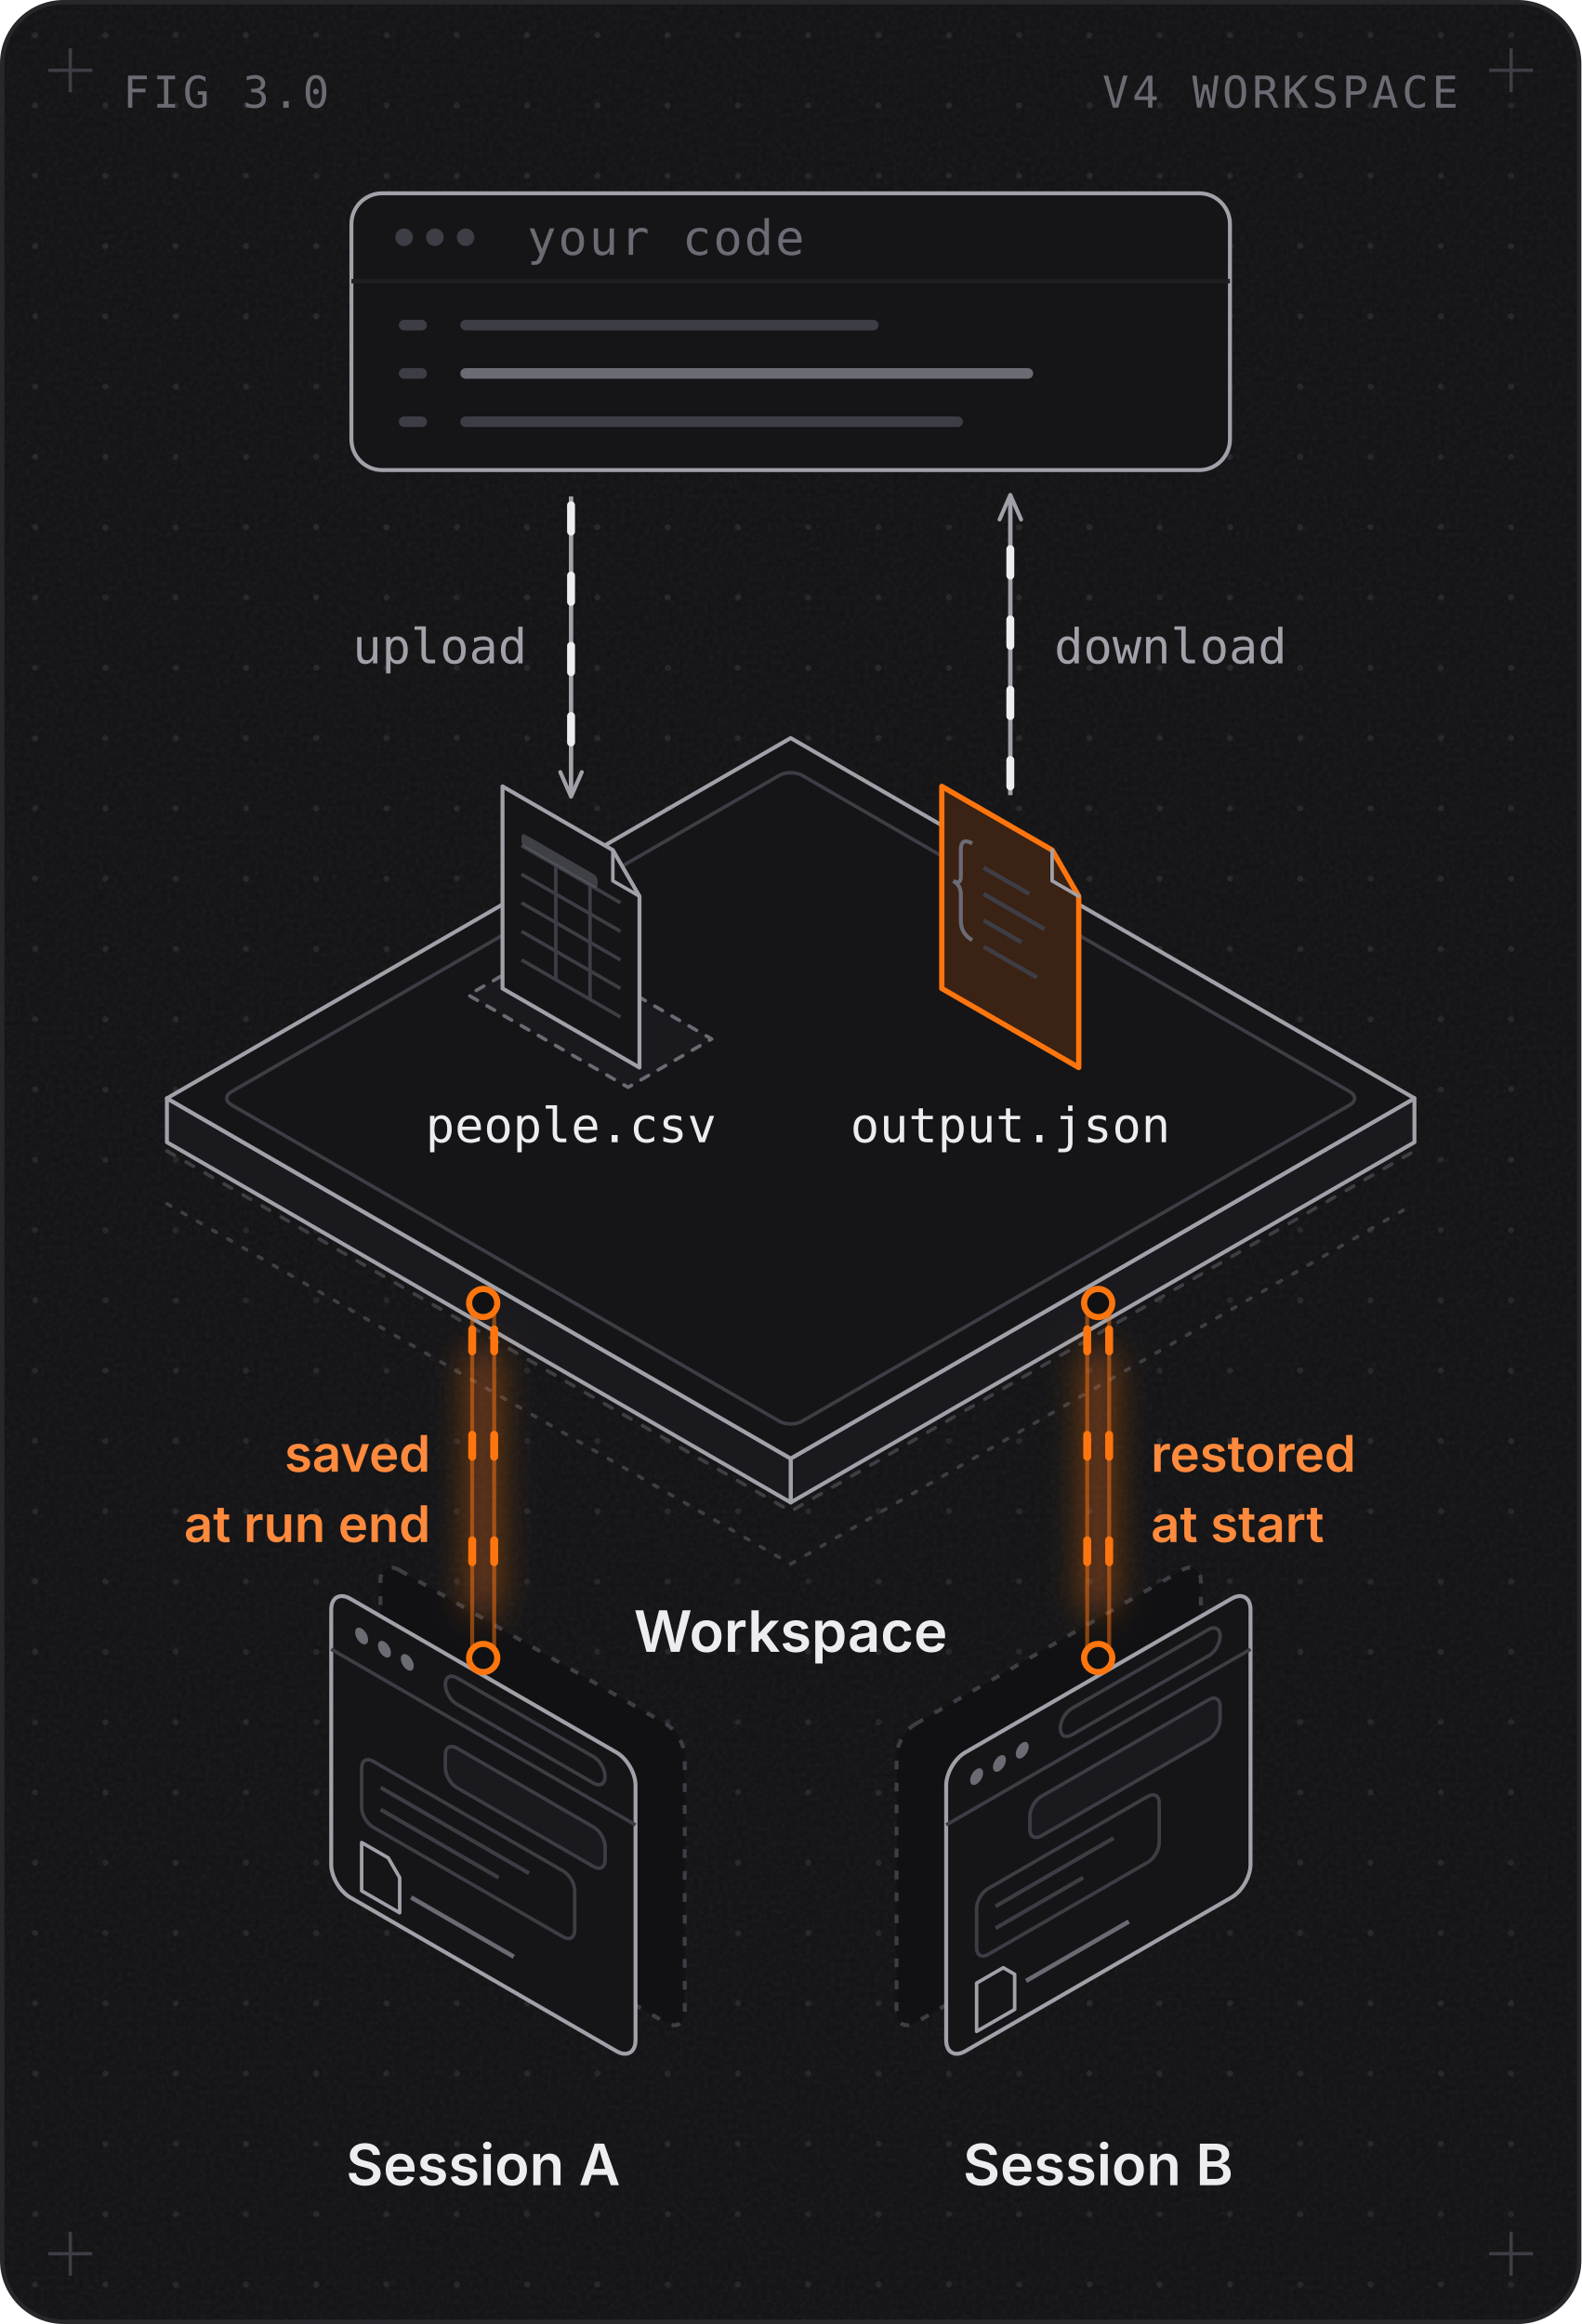
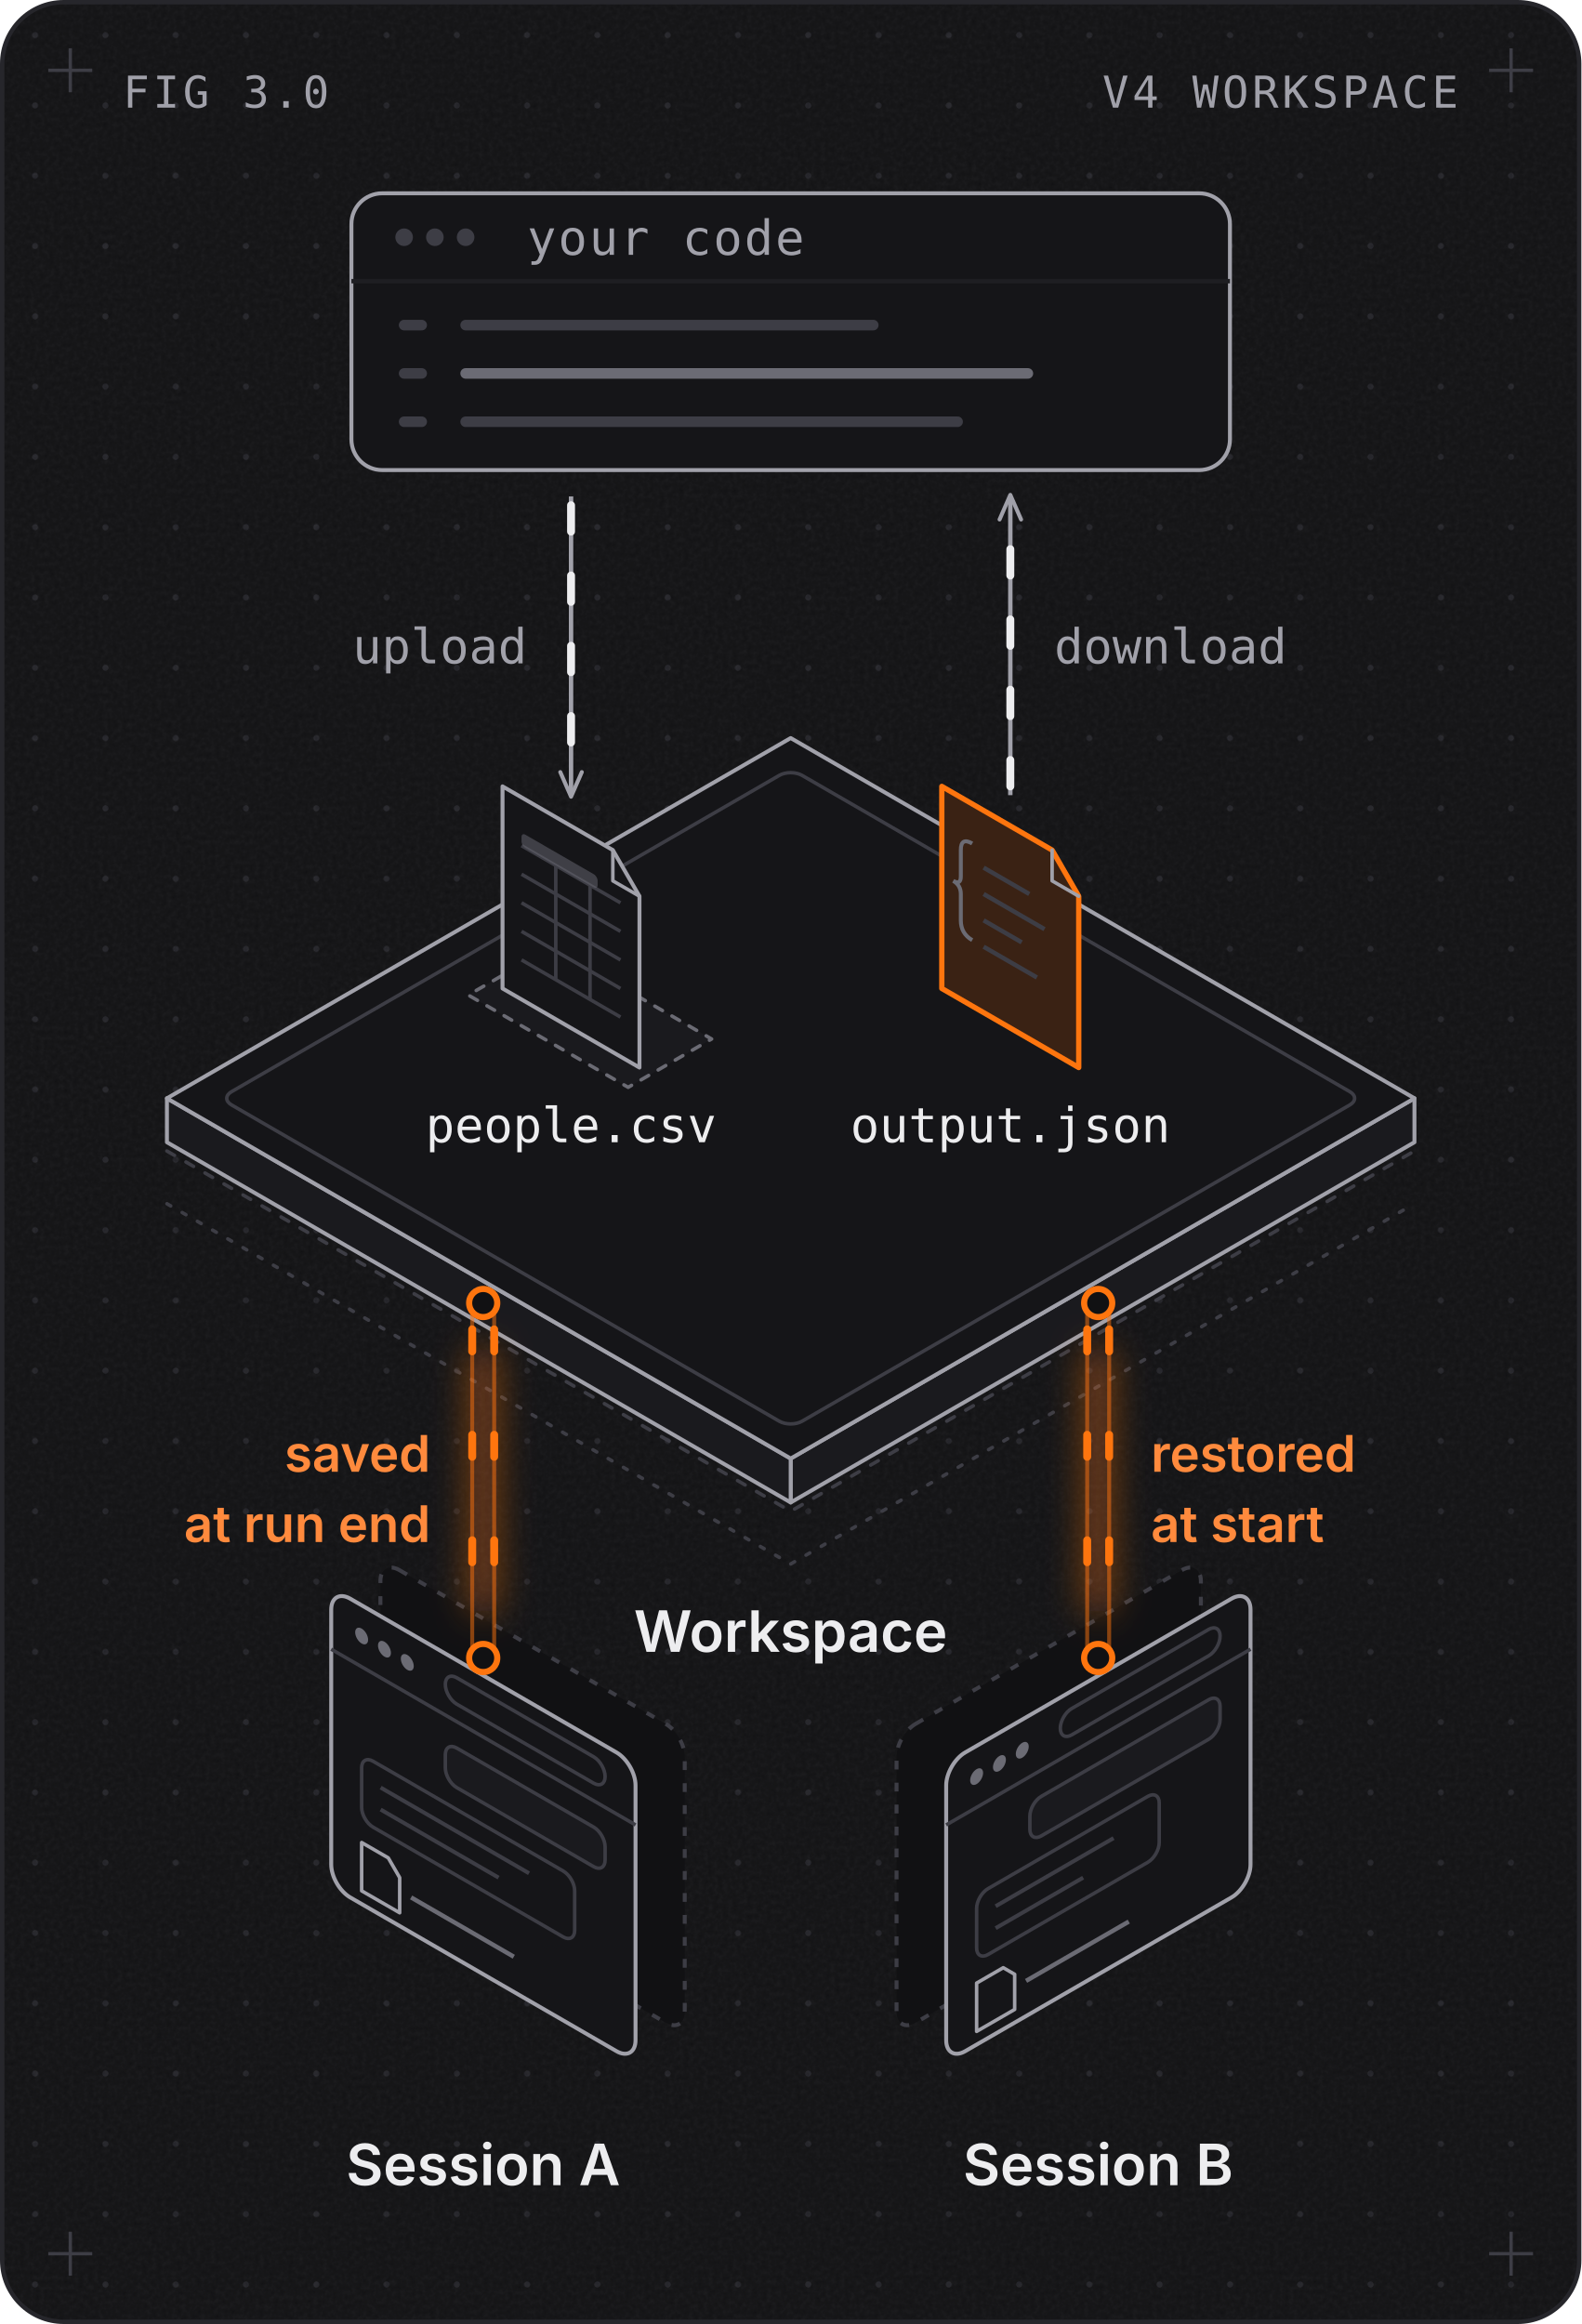
<svg xmlns="http://www.w3.org/2000/svg" viewBox="0 0 360 529" width="360" height="529" role="img" aria-labelledby="t d" fill="none">
  <style>.s{font-family:Geist, Inter, -apple-system, BlinkMacSystemFont, 'Segoe UI', Helvetica, Arial, sans-serif}.m{font-family:'Geist Mono', ui-monospace, SFMono-Regular, Menlo, monospace}text{font-kerning:normal}@keyframes fr{to{stroke-dashoffset:-24}}@keyframes fl{to{stroke-dashoffset:24}}@keyframes fv{to{stroke-dashoffset:-16}}@keyframes gsA{0%,13.2%{stroke-opacity:1}14%,99.2%{stroke-opacity:.16}100%{stroke-opacity:1}}@keyframes grB{0%,19.2%{stroke-opacity:.16}20%,33.2%{stroke-opacity:1}34%,100%{stroke-opacity:.16}}@keyframes gsB{0%,55.2%{stroke-opacity:.16}56%,65.2%{stroke-opacity:1}66%,100%{stroke-opacity:.16}}@keyframes gdl{0%,67.2%{stroke-opacity:0}68%,77.2%{stroke-opacity:1}78%,100%{stroke-opacity:0}}@keyframes gup{0%,79.2%{stroke-opacity:0}80%,86.2%{stroke-opacity:1}87%,100%{stroke-opacity:0}}@keyframes grA{0%,87.2%{stroke-opacity:.16}88%,95.2%{stroke-opacity:1}96%,100%{stroke-opacity:.16}}@keyframes runA{0%,88%{stroke-opacity:0;fill-opacity:0}90%,100%{stroke-opacity:1;fill-opacity:1}}@keyframes runB{0%,32%{stroke-opacity:0;fill-opacity:0}34%,58%{stroke-opacity:1;fill-opacity:1}60%,100%{stroke-opacity:0;fill-opacity:0}}@keyframes neu{0%,34%{stroke-opacity:1;fill-opacity:1}40%,100%{stroke-opacity:0;fill-opacity:0}}@keyframes cur{0%,100%{transform:translate(0,0)}40%,60%{transform:translate(-14px,-6px)}}@media (prefers-reduced-motion:no-preference){.psAr{animation:fr 1s linear infinite,gsA 12s linear infinite}.psAl{animation:fl 1s linear infinite,gsA 12s linear infinite}.psAv{animation:fv .67s linear infinite,gsA 12s linear infinite}.prBr{animation:fr 1s linear infinite,grB 12s linear infinite}.prBl{animation:fl 1s linear infinite,grB 12s linear infinite}.prBv{animation:fv .67s linear infinite,grB 12s linear infinite}.psBr{animation:fr 1s linear infinite,gsB 12s linear infinite}.psBl{animation:fl 1s linear infinite,gsB 12s linear infinite}.psBv{animation:fv .67s linear infinite,gsB 12s linear infinite}.pdlr{animation:fr 1s linear infinite,gdl 12s linear infinite}.pdll{animation:fl 1s linear infinite,gdl 12s linear infinite}.pdlv{animation:fv .67s linear infinite,gdl 12s linear infinite}.pupr{animation:fr 1s linear infinite,gup 12s linear infinite}.pupl{animation:fl 1s linear infinite,gup 12s linear infinite}.pupv{animation:fv .67s linear infinite,gup 12s linear infinite}.prAr{animation:fr 1s linear infinite,grA 12s linear infinite}.prAl{animation:fl 1s linear infinite,grA 12s linear infinite}.prAv{animation:fv .67s linear infinite,grA 12s linear infinite}.runA{animation:runA 12s linear infinite}.runB{animation:runB 12s linear infinite}.neu{animation:neu 12s linear infinite}.cur{animation:cur 6s ease-in-out infinite}}.runA,.runB{stroke-opacity:0;fill-opacity:0}</style>
  <defs>
    <marker id="ah" viewBox="0 0 10 10" refX="8.5" refY="5" markerWidth="7" markerHeight="7" orient="auto-start-reverse">
      <path d="M1 1.5 L9 5 L1 8.5" stroke="#A1A1AA" stroke-width="1.3" fill="none" stroke-linejoin="round" stroke-linecap="round" />
    </marker>
    <filter id="glow" filterUnits="userSpaceOnUse" x="0" y="0" width="360" height="1000">
      <feGaussianBlur stdDeviation="4" />
    </filter>
    <filter id="glow2" filterUnits="userSpaceOnUse" x="0" y="0" width="360" height="1000">
      <feGaussianBlur stdDeviation="7" />
    </filter>
    <pattern id="dots" width="16" height="16" patternUnits="userSpaceOnUse">
      <circle cx="8" cy="8" r="0.7" fill="#232328" />
    </pattern>
    <filter id="grain" x="0" y="0" width="100%" height="100%">
      <feTurbulence type="fractalNoise" baseFrequency="0.9" numOctaves="2" seed="7" stitchTiles="stitch" />
      <feColorMatrix values="0 0 0 0 0.5  0 0 0 0 0.5  0 0 0 0 0.5  0 0 0 0.07 0" />
    </filter>
    <clipPath id="card">
      <rect x="0.5" y="0.5" width="359" height="528" rx="14" />
    </clipPath>
  </defs>
  <rect x="0.5" y="0.5" width="359" height="528" rx="14" fill="#111113" />
  <g clip-path="url(#card)">
    <rect width="360" height="529" fill="url(#dots)" />
    <rect width="360" height="529" filter="url(#grain)" />
  </g>
  <rect x="0.5" y="0.5" width="359" height="528" rx="14" fill="none" stroke="#26262B" />
  <path d="M11 16h10M16 11v10" stroke="#3D3D45" stroke-width="0.75" />
  <path d="M339 16h10M344 11v10" stroke="#3D3D45" stroke-width="0.75" />
  <path d="M11 513h10M16 508v10" stroke="#3D3D45" stroke-width="0.75" />
  <path d="M339 513h10M344 508v10" stroke="#3D3D45" stroke-width="0.75" />
-   <text x="28.0" y="24.5" font-size="10" fill="#6B6B74" letter-spacing="0.08em" class="m">FIG 3.0</text>
-   <text x="332.0" y="24.5" font-size="10" fill="#6B6B74" text-anchor="end" letter-spacing="0.08em" class="m">V4 WORKSPACE</text>
+   <text x="28.0" y="24.5" font-size="10" fill="#A1A1AA" letter-spacing="0.08em" class="m">FIG 3.0</text>
+   <text x="332.0" y="24.5" font-size="10" fill="#A1A1AA" text-anchor="end" letter-spacing="0.08em" class="m">V4 WORKSPACE</text>
  <rect x="80.0" y="44" width="200" height="63" rx="7" fill="#151518" stroke="#A1A1AA" stroke-width="0.9" />
  <line x1="80.0" y1="64" x2="280.0" y2="64" stroke="#1E1E22" stroke-width="1" />
  <circle cx="92.0" cy="54.0" r="2" fill="#3D3D45" />
  <circle cx="99.0" cy="54.0" r="2" fill="#3D3D45" />
  <circle cx="106.0" cy="54.0" r="2" fill="#3D3D45" />
-   <text x="120.0" y="58.0" font-size="11" fill="#6B6B74" letter-spacing="0.04em" class="m">your code</text>
+   <text x="120.0" y="58.0" font-size="11" fill="#A1A1AA" letter-spacing="0.04em" class="m">your code</text>
  <line x1="92.0" y1="74" x2="96.0" y2="74" stroke="#3D3D45" stroke-width="2.4" stroke-linecap="round" />
  <line x1="106.0" y1="74" x2="198.8" y2="74" stroke="#3D3D45" stroke-width="2.4" stroke-linecap="round" />
  <line x1="92.0" y1="85" x2="96.0" y2="85" stroke="#3D3D45" stroke-width="2.4" stroke-linecap="round" />
  <line x1="106.0" y1="85" x2="234.0" y2="85" stroke="#6B6B74" stroke-width="2.4" stroke-linecap="round" />
  <line x1="92.0" y1="96" x2="96.0" y2="96" stroke="#3D3D45" stroke-width="2.4" stroke-linecap="round" />
  <line x1="106.0" y1="96" x2="218.0" y2="96" stroke="#3D3D45" stroke-width="2.4" stroke-linecap="round" />
  <polyline points="38.0,262.0 180.0,344.0 322.0,262.0" stroke="#3D3D45" stroke-width="0.8" stroke-dasharray="2 3" stroke-linejoin="round" stroke-linecap="round" />
  <polyline points="38.0,274.0 180.0,356.0 322.0,274.0" stroke="#3D3D45" stroke-width="0.8" stroke-dasharray="1 3" stroke-linejoin="round" stroke-linecap="round" />
  <polygon points="322.0,250.0 180.0,332.0 180.0,342.0 322.0,260.0" fill="#1A1A1E" stroke="#A1A1AA" stroke-width="0.9" stroke-linejoin="round" stroke-linecap="round" />
  <polygon points="38.0,250.0 180.0,332.0 180.0,342.0 38.0,260.0" fill="#1A1A1E" stroke="#A1A1AA" stroke-width="0.9" stroke-linejoin="round" stroke-linecap="round" />
  <polygon points="180.0,168.0 322.0,250.0 180.0,332.0 38.0,250.0" fill="#151518" stroke="#A1A1AA" stroke-width="0.9" stroke-linejoin="round" stroke-linecap="round" />
  <g transform="matrix(0.866,0.5,-0.866,0.5,180.0,168.0)">
    <rect x="7" y="7" width="150" height="150" rx="3" stroke="#3D3D45" stroke-width="0.8" vector-effect="non-scaling-stroke" />
  </g>
  <polygon points="125.7,215.5 162.0,236.5 143.0,247.5 106.6,226.5" fill="#1A1A1E" stroke="#6B6B74" stroke-width="0.8" stroke-dasharray="2 2.5" stroke-linejoin="round" stroke-linecap="round" />
  <g transform="matrix(0.866,0.5,0,1,114.4,225.0)">
    <path d="M0 0V-46H29L36 -39V0Z" fill="#151518" stroke="#A1A1AA" stroke-width="0.9" stroke-linejoin="round" stroke-linecap="round" vector-effect="non-scaling-stroke" />
    <path d="M29 -46V-39H36" stroke="#A1A1AA" stroke-width="0.8" stroke-linejoin="round" stroke-linecap="round" vector-effect="non-scaling-stroke" />
    <line x1="5" y1="-35.0" x2="31" y2="-35.0" stroke="#3D3D45" stroke-width="0.8" vector-effect="non-scaling-stroke" />
    <line x1="5" y1="-28.5" x2="31" y2="-28.5" stroke="#3D3D45" stroke-width="0.8" vector-effect="non-scaling-stroke" />
    <line x1="5" y1="-22.0" x2="31" y2="-22.0" stroke="#3D3D45" stroke-width="0.8" vector-effect="non-scaling-stroke" />
    <line x1="5" y1="-15.5" x2="31" y2="-15.5" stroke="#3D3D45" stroke-width="0.8" vector-effect="non-scaling-stroke" />
    <line x1="5" y1="-9.0" x2="31" y2="-9.0" stroke="#3D3D45" stroke-width="0.8" vector-effect="non-scaling-stroke" />
    <line x1="14" y1="-35" x2="14" y2="-9" stroke="#3D3D45" stroke-width="0.8" vector-effect="non-scaling-stroke" />
    <line x1="23" y1="-35" x2="23" y2="-9" stroke="#3D3D45" stroke-width="0.8" vector-effect="non-scaling-stroke" />
    <rect x="5" y="-38" width="20" height="3" rx="1" fill="#6B6B74" fill-opacity=".5" />
  </g>
  <text x="130.0" y="260.0" font-size="11" fill="#EDEDEF" text-anchor="middle" class="m">people.csv</text>
  <g transform="matrix(0.866,0.5,0,1,214.4,225.0)">
    <path d="M0 0V-46H29L36 -39V0Z" fill="#151518" stroke="#A1A1AA" stroke-width="0.9" stroke-linejoin="round" stroke-linecap="round" vector-effect="non-scaling-stroke" />
    <path class="neu" d="M0 0V-46H29L36 -39V0Z" fill="#3A2214" stroke="#FE750E" stroke-width="1.2" stroke-linejoin="round" stroke-linecap="round" vector-effect="non-scaling-stroke" />
    <path d="M29 -46V-39H36" stroke="#A1A1AA" stroke-width="0.8" stroke-linejoin="round" stroke-linecap="round" vector-effect="non-scaling-stroke" />
    <path d="M8 -37q-3 0 -3 3v6q0 2 -2 2q2 0 2 2v6q0 3 3 3" stroke="#6B6B74" stroke-width="0.9" vector-effect="non-scaling-stroke" />
    <line x1="11" y1="-33" x2="23" y2="-33" stroke="#3D3D45" stroke-width="1" vector-effect="non-scaling-stroke" />
    <line x1="11" y1="-27" x2="27" y2="-27" stroke="#3D3D45" stroke-width="1" vector-effect="non-scaling-stroke" />
    <line x1="11" y1="-21" x2="21" y2="-21" stroke="#3D3D45" stroke-width="1" vector-effect="non-scaling-stroke" />
    <line x1="11" y1="-15" x2="25" y2="-15" stroke="#3D3D45" stroke-width="1" vector-effect="non-scaling-stroke" />
  </g>
  <text x="230.0" y="260.0" font-size="11" fill="#EDEDEF" text-anchor="middle" class="m">output.json</text>
  <line x1="130.0" y1="113.0" x2="130.0" y2="181.0" stroke="#A1A1AA" stroke-width="1" marker-end="url(#ah)" />
  <text x="120.0" y="151.0" font-size="11" fill="#A1A1AA" text-anchor="end" class="m">upload</text>
  <line x1="230.0" y1="181.0" x2="230.0" y2="113.0" stroke="#A1A1AA" stroke-width="1" marker-end="url(#ah)" />
  <text x="240.0" y="151.0" font-size="11" fill="#A1A1AA" class="m">download</text>
  <line class="pupv" x1="130.0" y1="115.0" x2="130.0" y2="173.0" stroke="#EDEDEF" stroke-width="1.8" stroke-linecap="round" stroke-dasharray="6 10" />
  <line class="pdlv" x1="230.0" y1="179.0" x2="230.0" y2="121.0" stroke="#EDEDEF" stroke-width="1.8" stroke-linecap="round" stroke-dasharray="6 10" />
  <text x="180.0" y="376.0" font-size="13" fill="#EDEDEF" font-weight="600" text-anchor="middle" class="s">Workspace</text>
  <g transform="matrix(0.866,0.5,0,1,86.6,422.9)">
    <rect x="0" y="-68" width="80" height="68" rx="5" fill="#111113" stroke="#3D3D45" stroke-width="0.9" stroke-dasharray="2 3" vector-effect="non-scaling-stroke" />
  </g>
  <g transform="matrix(0.866,0.5,0,1,75.4,429.4)">
    <rect x="0" y="-68" width="80" height="68" rx="5" fill="#151518" stroke="#A1A1AA" stroke-width="0.9" vector-effect="non-scaling-stroke" />
    <line x1="0" y1="-54" x2="80" y2="-54" stroke="#3D3D45" stroke-width="0.8" vector-effect="non-scaling-stroke" />
    <circle cx="8" cy="-61" r="1.7" fill="#6B6B74" />
    <circle cx="14" cy="-61" r="1.7" fill="#6B6B74" />
    <circle cx="20" cy="-61" r="1.7" fill="#6B6B74" />
    <rect x="30" y="-64" width="42" height="6" rx="3" stroke="#3D3D45" stroke-width="0.8" vector-effect="non-scaling-stroke" />
    <rect x="30" y="-48" width="42" height="9" rx="3" fill="#1A1A1E" stroke="#3D3D45" stroke-width="0.8" vector-effect="non-scaling-stroke" />
    <rect x="8" y="-34" width="56" height="15" rx="3" fill="none" stroke="#3D3D45" stroke-width="0.8" vector-effect="non-scaling-stroke" />
    <line x1="13" y1="-29" x2="52" y2="-29" stroke="#3D3D45" stroke-width="0.9" vector-effect="non-scaling-stroke" />
    <line x1="13" y1="-24" x2="44" y2="-24" stroke="#3D3D45" stroke-width="0.9" vector-effect="non-scaling-stroke" />
    <path d="M8 -14h7l3 3v8h-10z" fill="#151518" stroke="#A1A1AA" stroke-width="0.8" stroke-linejoin="round" stroke-linecap="round" vector-effect="non-scaling-stroke" />
    <line x1="21" y1="-8" x2="48" y2="-8" stroke="#6B6B74" stroke-width="1" vector-effect="non-scaling-stroke" />
    <rect class="runA" x="0" y="-68" width="80" height="68" rx="5" stroke="#FE750E" stroke-width="1.6" vector-effect="non-scaling-stroke" />
  </g>
  <g transform="matrix(0.866,-0.5,0,1,204.1,462.9)">
    <rect x="0" y="-68" width="80" height="68" rx="5" fill="#111113" stroke="#3D3D45" stroke-width="0.9" stroke-dasharray="2 3" vector-effect="non-scaling-stroke" />
  </g>
  <g transform="matrix(0.866,-0.5,0,1,215.4,469.4)">
    <rect x="0" y="-68" width="80" height="68" rx="5" fill="#151518" stroke="#A1A1AA" stroke-width="0.9" vector-effect="non-scaling-stroke" />
    <line x1="0" y1="-54" x2="80" y2="-54" stroke="#3D3D45" stroke-width="0.8" vector-effect="non-scaling-stroke" />
    <circle cx="8" cy="-61" r="1.7" fill="#6B6B74" />
    <circle cx="14" cy="-61" r="1.7" fill="#6B6B74" />
    <circle cx="20" cy="-61" r="1.7" fill="#6B6B74" />
    <rect x="30" y="-64" width="42" height="6" rx="3" stroke="#3D3D45" stroke-width="0.8" vector-effect="non-scaling-stroke" />
    <rect x="22" y="-48" width="50" height="9" rx="3" fill="#1A1A1E" stroke="#3D3D45" stroke-width="0.8" vector-effect="non-scaling-stroke" />
    <rect x="8" y="-34" width="48" height="15" rx="3" fill="none" stroke="#3D3D45" stroke-width="0.8" vector-effect="non-scaling-stroke" />
    <line x1="13" y1="-29" x2="44" y2="-29" stroke="#3D3D45" stroke-width="0.9" vector-effect="non-scaling-stroke" />
    <line x1="13" y1="-24" x2="36" y2="-24" stroke="#3D3D45" stroke-width="0.9" vector-effect="non-scaling-stroke" />
    <path d="M8 -14h7l3 3v8h-10z" fill="#151518" stroke="#A1A1AA" stroke-width="0.8" stroke-linejoin="round" stroke-linecap="round" vector-effect="non-scaling-stroke" />
    <line x1="21" y1="-8" x2="48" y2="-8" stroke="#6B6B74" stroke-width="1" vector-effect="non-scaling-stroke" />
    <rect class="runB" x="0" y="-68" width="80" height="68" rx="5" stroke="#FE750E" stroke-width="1.6" vector-effect="non-scaling-stroke" />
  </g>
  <rect x="107.0" y="306.6" width="6" height="60.8" rx="3" fill="#FE750E" fill-opacity="0.5" filter="url(#glow)" />
  <line x1="107.5" y1="296.6" x2="107.5" y2="377.4" stroke="#FE750E" stroke-width="0.9" stroke-opacity=".5" />
  <line class="prAr" x1="107.5" y1="302.6" x2="107.5" y2="371.4" stroke="#FE750E" stroke-width="1.8" stroke-linecap="round" stroke-dasharray="5 19" />
  <line x1="112.5" y1="296.6" x2="112.5" y2="377.4" stroke="#FE750E" stroke-width="0.9" stroke-opacity=".5" />
  <line class="psAl" x1="112.5" y1="302.6" x2="112.5" y2="371.4" stroke="#FE750E" stroke-width="1.8" stroke-linecap="round" stroke-dasharray="5 19" />
  <circle cx="110.0" cy="296.6" r="3.2" fill="#111113" stroke="#FE750E" stroke-width="1.4" />
  <circle cx="110.0" cy="377.4" r="3.2" fill="#111113" stroke="#FE750E" stroke-width="1.4" />
  <rect x="247.0" y="306.6" width="6" height="60.8" rx="3" fill="#FE750E" fill-opacity="0.5" filter="url(#glow)" />
  <line x1="247.5" y1="296.6" x2="247.5" y2="377.4" stroke="#FE750E" stroke-width="0.9" stroke-opacity=".5" />
  <line class="prBr" x1="247.5" y1="302.6" x2="247.5" y2="371.4" stroke="#FE750E" stroke-width="1.8" stroke-linecap="round" stroke-dasharray="5 19" />
  <line x1="252.5" y1="296.6" x2="252.5" y2="377.4" stroke="#FE750E" stroke-width="0.9" stroke-opacity=".5" />
  <line class="psBl" x1="252.5" y1="302.6" x2="252.5" y2="371.4" stroke="#FE750E" stroke-width="1.8" stroke-linecap="round" stroke-dasharray="5 19" />
  <circle cx="250.0" cy="296.6" r="3.2" fill="#111113" stroke="#FE750E" stroke-width="1.4" />
  <circle cx="250.0" cy="377.4" r="3.2" fill="#111113" stroke="#FE750E" stroke-width="1.4" />
  <text x="98.0" y="335.0" font-size="11.5" fill="#FF8A3D" font-weight="600" text-anchor="end" class="s">saved</text>
  <text x="98.0" y="351.0" font-size="11.5" fill="#FF8A3D" font-weight="600" text-anchor="end" class="s">at run end</text>
  <text x="262.0" y="335.0" font-size="11.5" fill="#FF8A3D" font-weight="600" class="s">restored</text>
  <text x="262.0" y="351.0" font-size="11.5" fill="#FF8A3D" font-weight="600" class="s">at start</text>
  <text x="110.0" y="497.4" font-size="13" fill="#EDEDEF" font-weight="600" text-anchor="middle" class="s">Session A</text>
  <text x="250.0" y="497.4" font-size="13" fill="#EDEDEF" font-weight="600" text-anchor="middle" class="s">Session B</text>
</svg>
